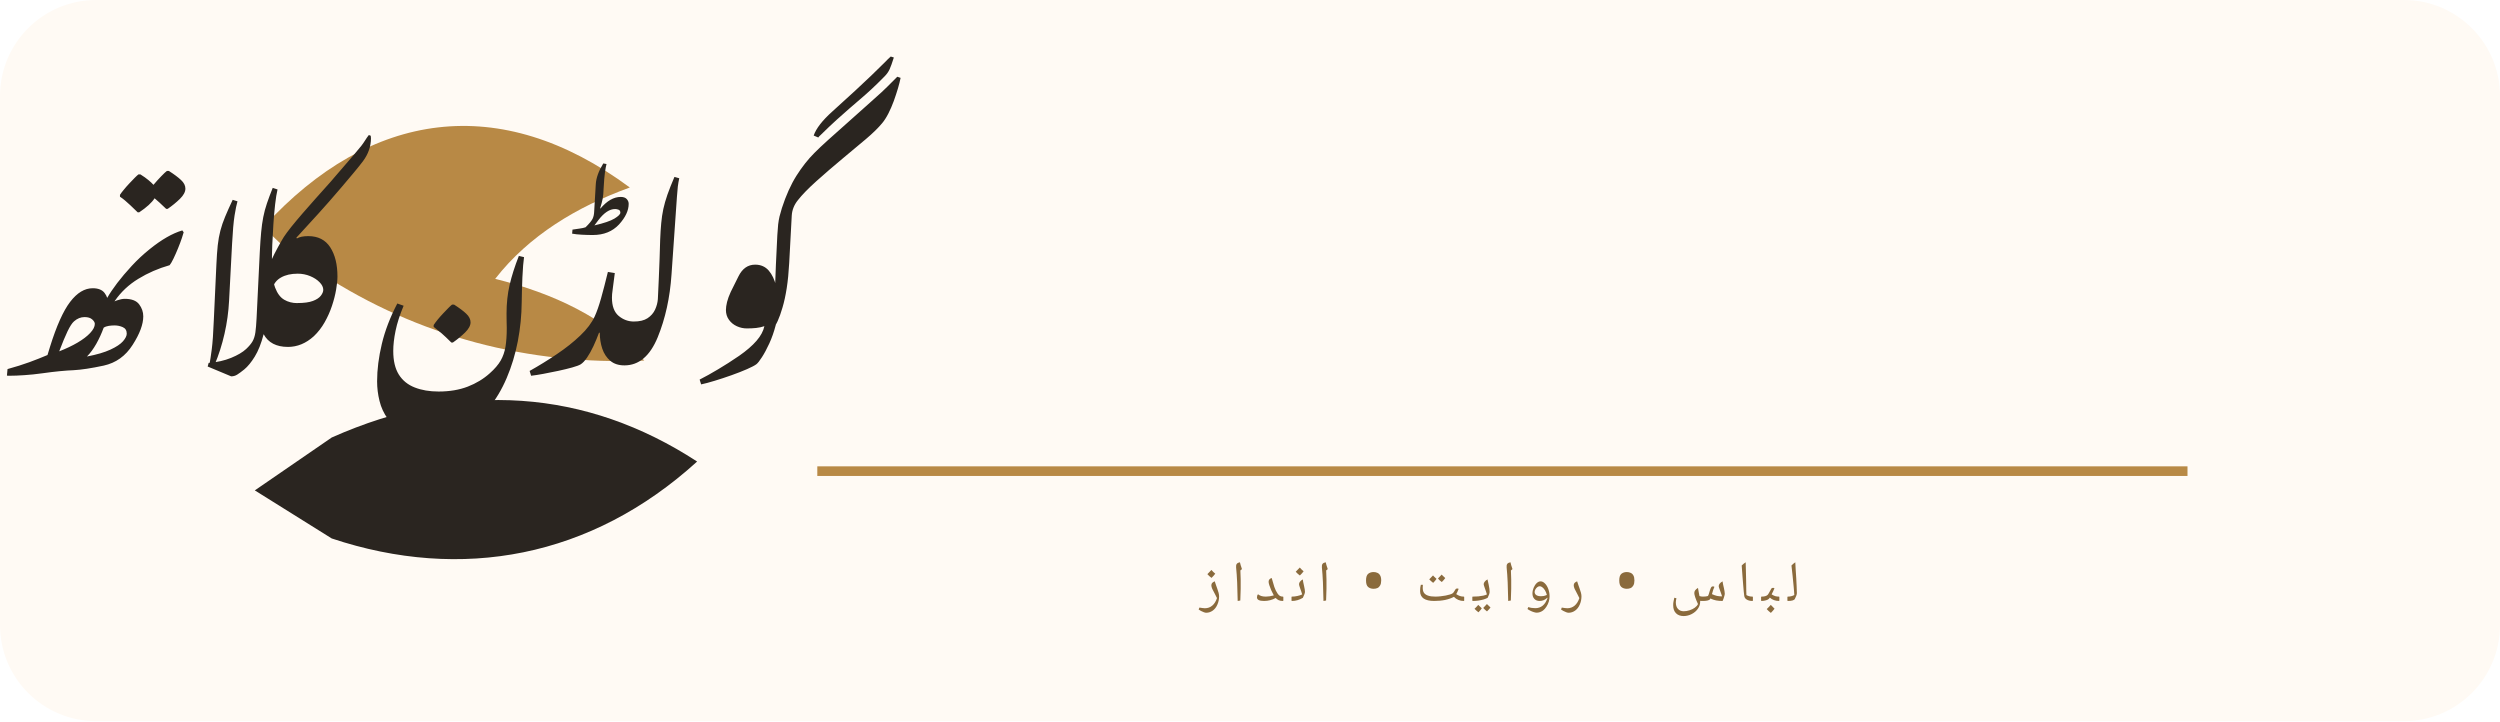
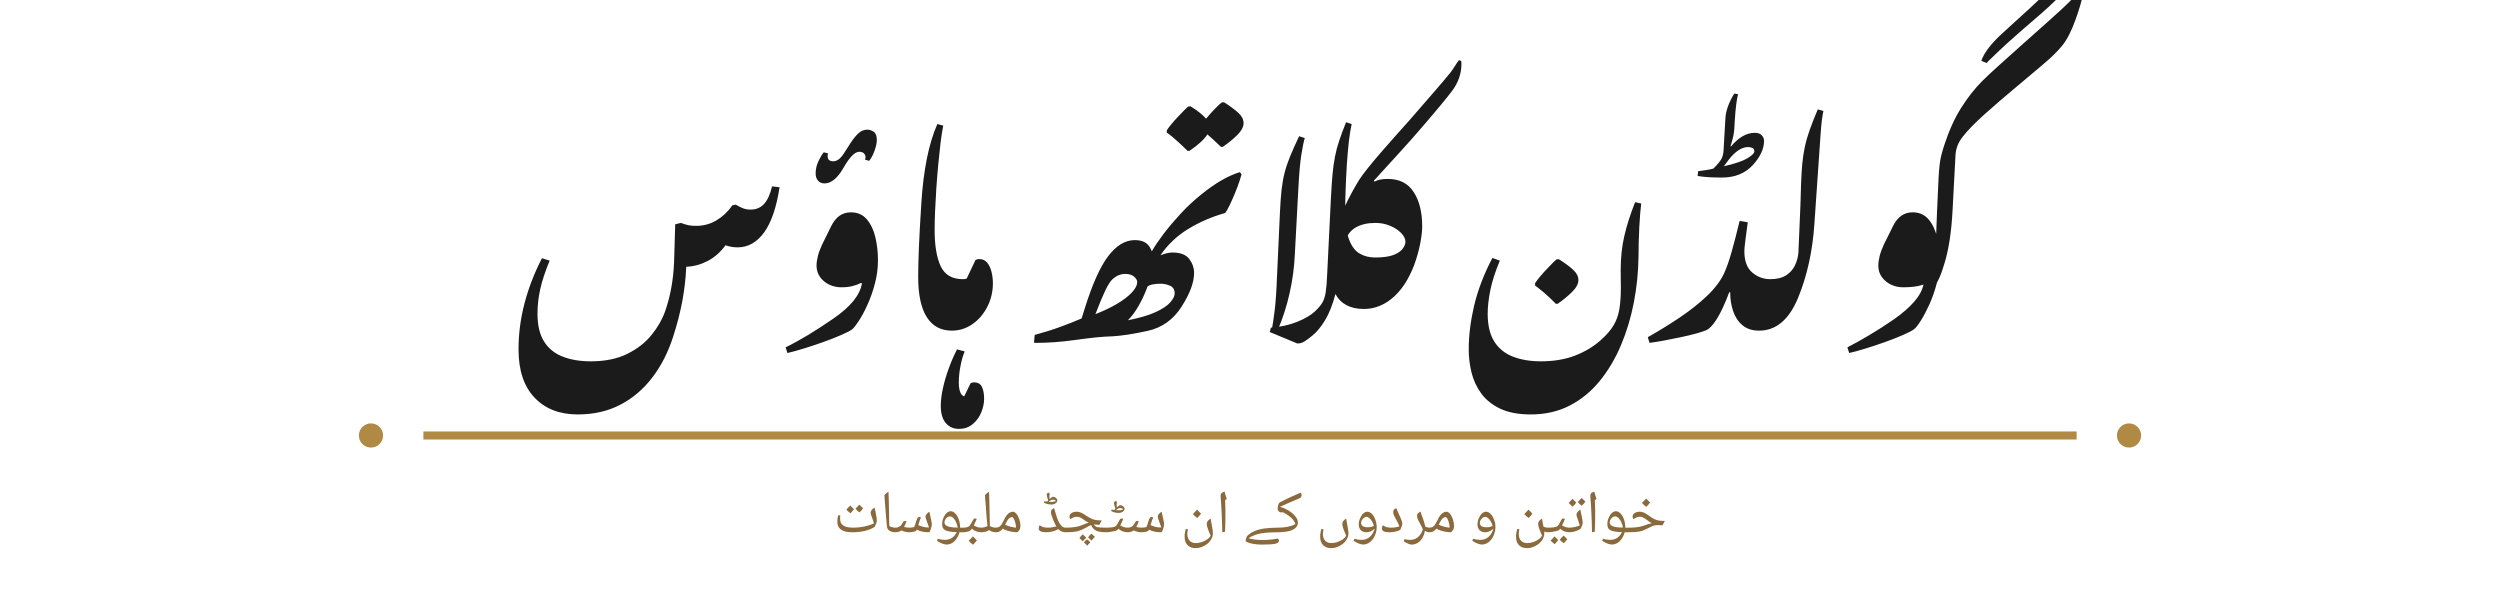
- <svg xmlns="http://www.w3.org/2000/svg" viewBox="0 0 520 150" role="img" aria-labelledby="title desc">
-   <rect width="520" height="150" rx="20" fill="#fffaf4" />
-   <path d="M55 47c22-24 49-28 76-8-11 4-21 10-28 19 12 3 23 8 31 17-24 1-47-5-67-18-6-4-10-7-12-10z" fill="#b88945" />
-   <path d="M69 91c27-12 53-10 76 5-22 20-49 25-76 16l-16-10z" fill="#2a2520" />
-   <text x="170" y="76" fill="#2a2520" font-family="Noto Nastaliq Urdu, Noto Naskh Arabic, serif" font-size="40" font-weight="600" direction="rtl" unicode-bidi="bidi-override">گولڈن کلاتھ ہاؤس</text>
-   <path d="M170 98h285" stroke="#b88945" stroke-width="2" />
-   <text x="312" y="125" text-anchor="middle" fill="#8a6a3c" font-family="Noto Naskh Arabic, serif" font-size="12" letter-spacing="2">لباس • روایت • انداز</text>
+ <svg xmlns="http://www.w3.org/2000/svg" viewBox="0 0 620 150" role="img" aria-labelledby="title desc">
+   <g fill="#1b1b1b">
+     <text x="310" y="82" text-anchor="middle" font-family="Noto Nastaliq Urdu, Noto Naskh Arabic, serif" font-size="56" font-weight="600" direction="rtl">گولڈن کلاتھ ہاؤس</text>
+     <path d="M105 108 H515" stroke="#b08a45" stroke-width="2" />
+     <circle cx="92" cy="108" r="3" fill="#b08a45" />
+     <circle cx="528" cy="108" r="3" fill="#b08a45" />
+     <text x="310" y="132" text-anchor="middle" fill="#8a6a3c" font-family="Noto Naskh Arabic, serif" font-size="15" direction="rtl">خواتین و مردوں کے ان سٹچڈ ملبوسات</text>
+   </g>
</svg>
